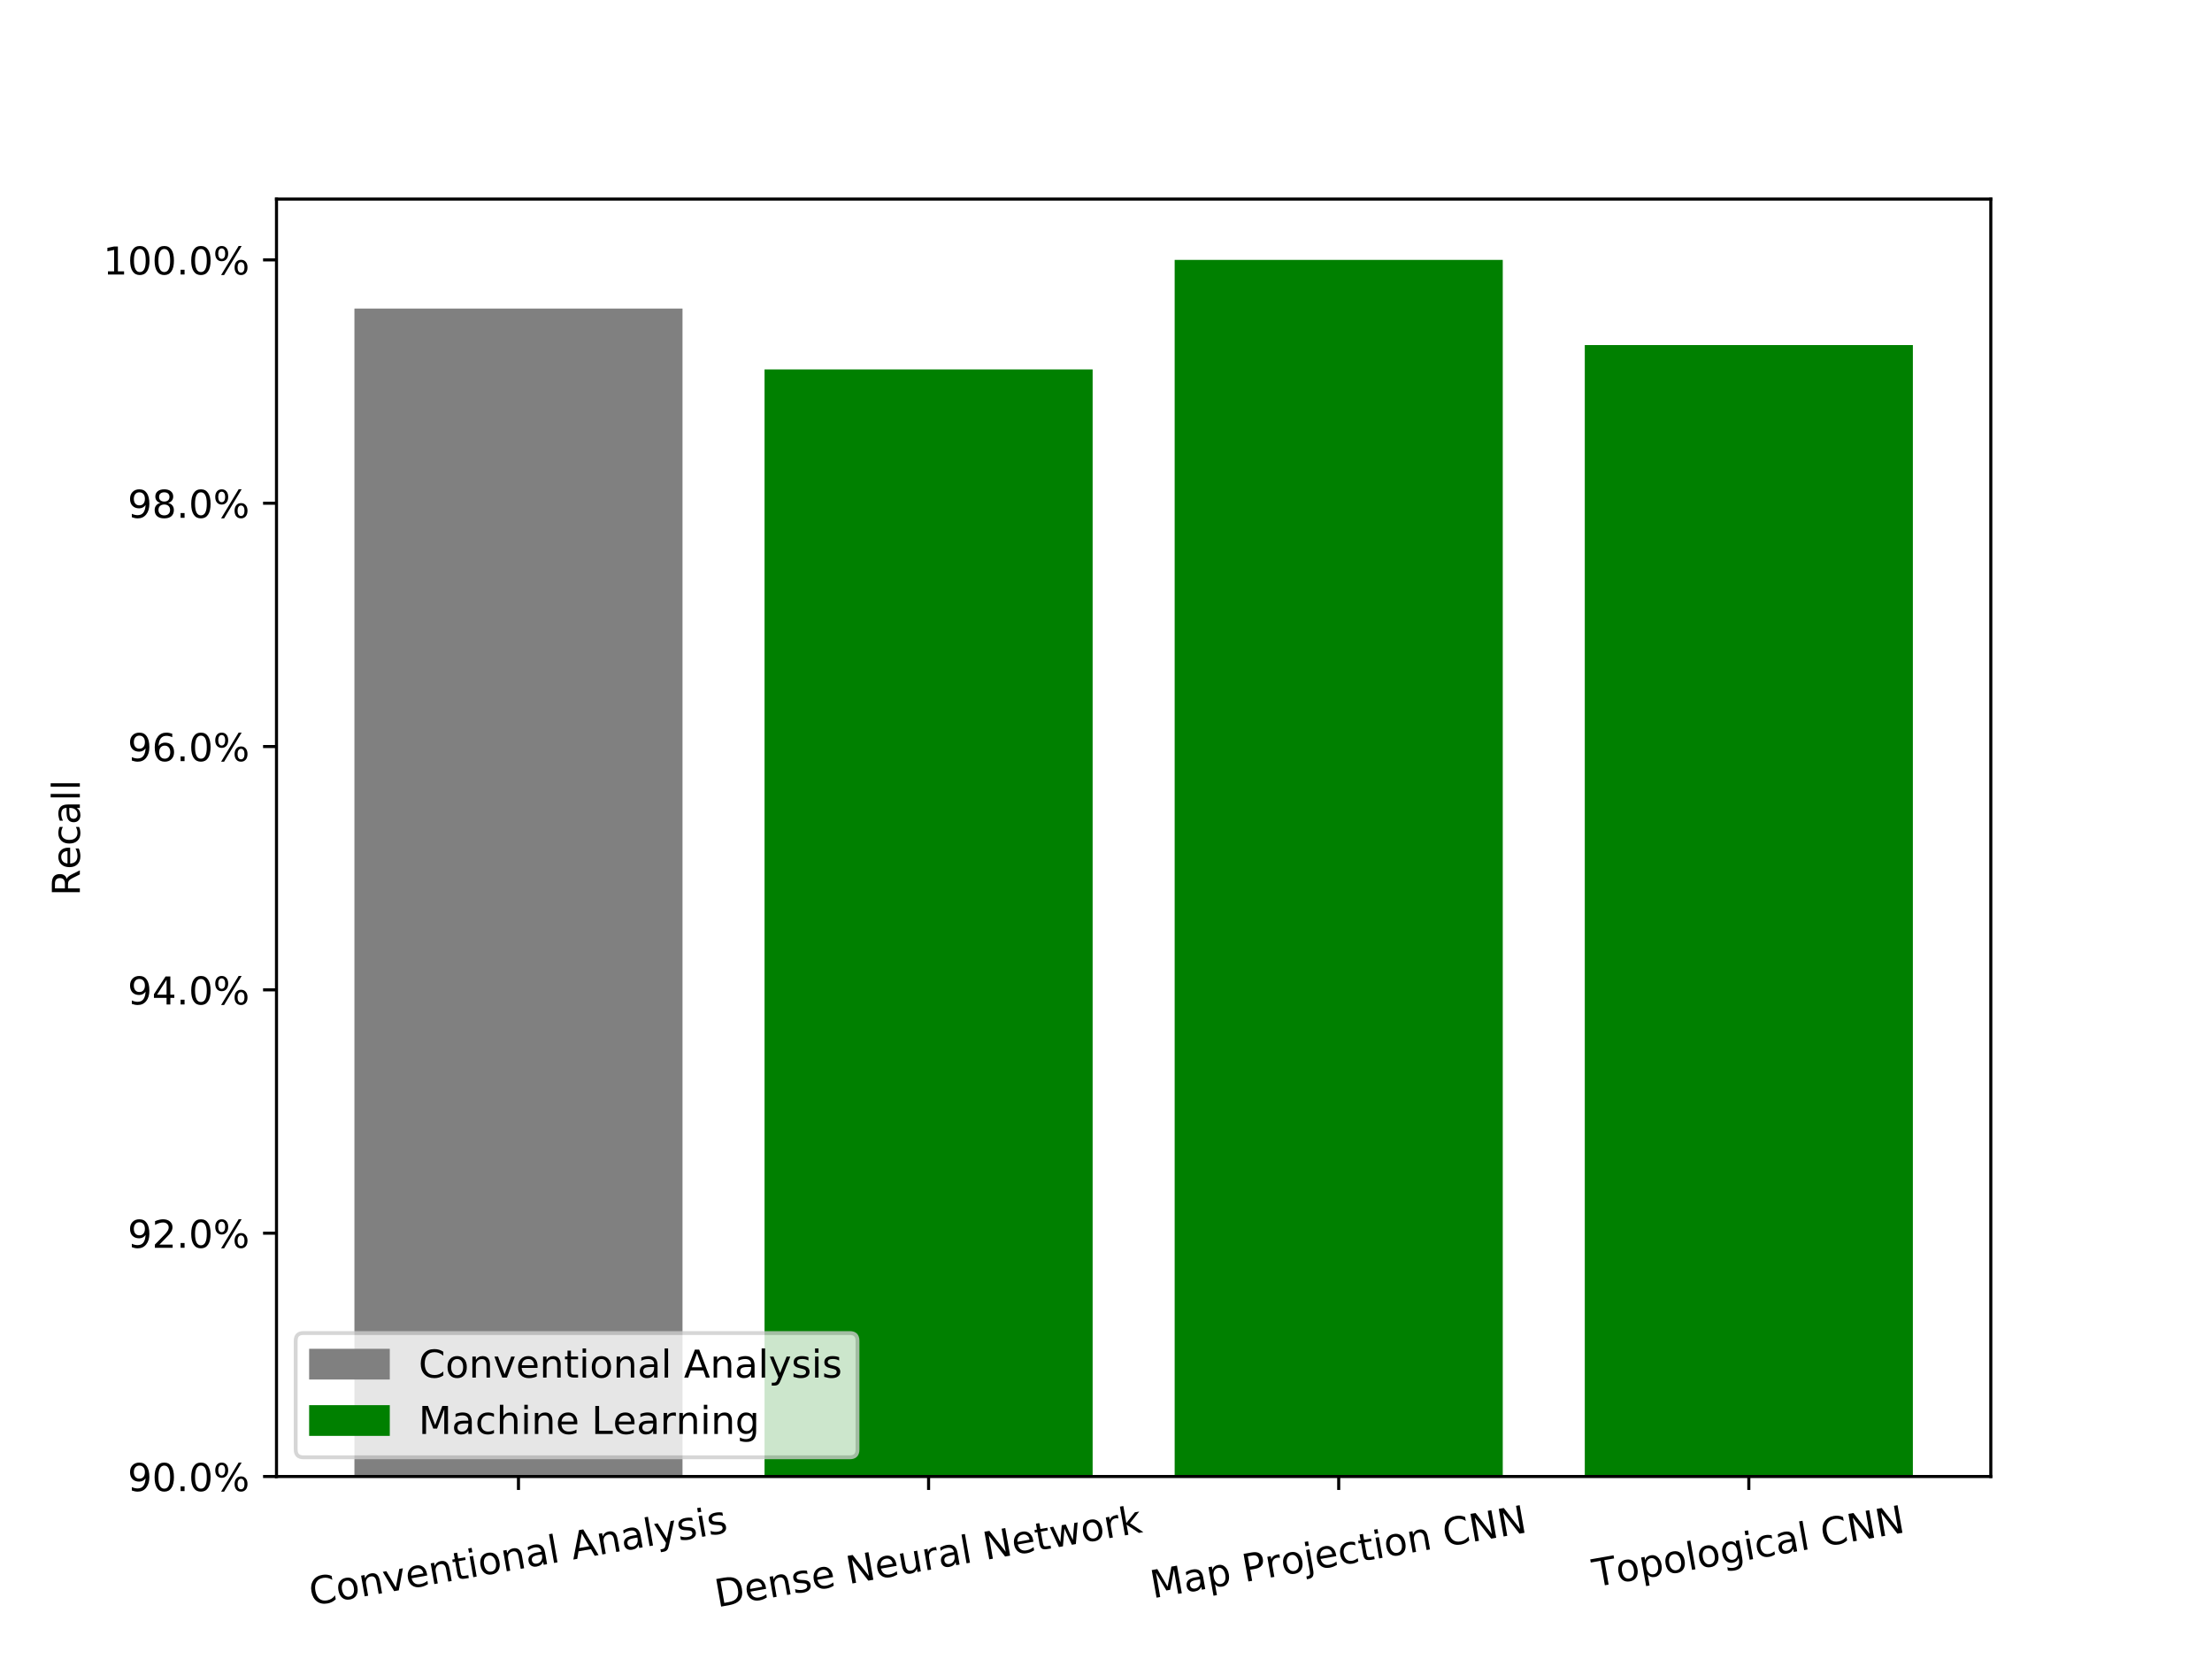
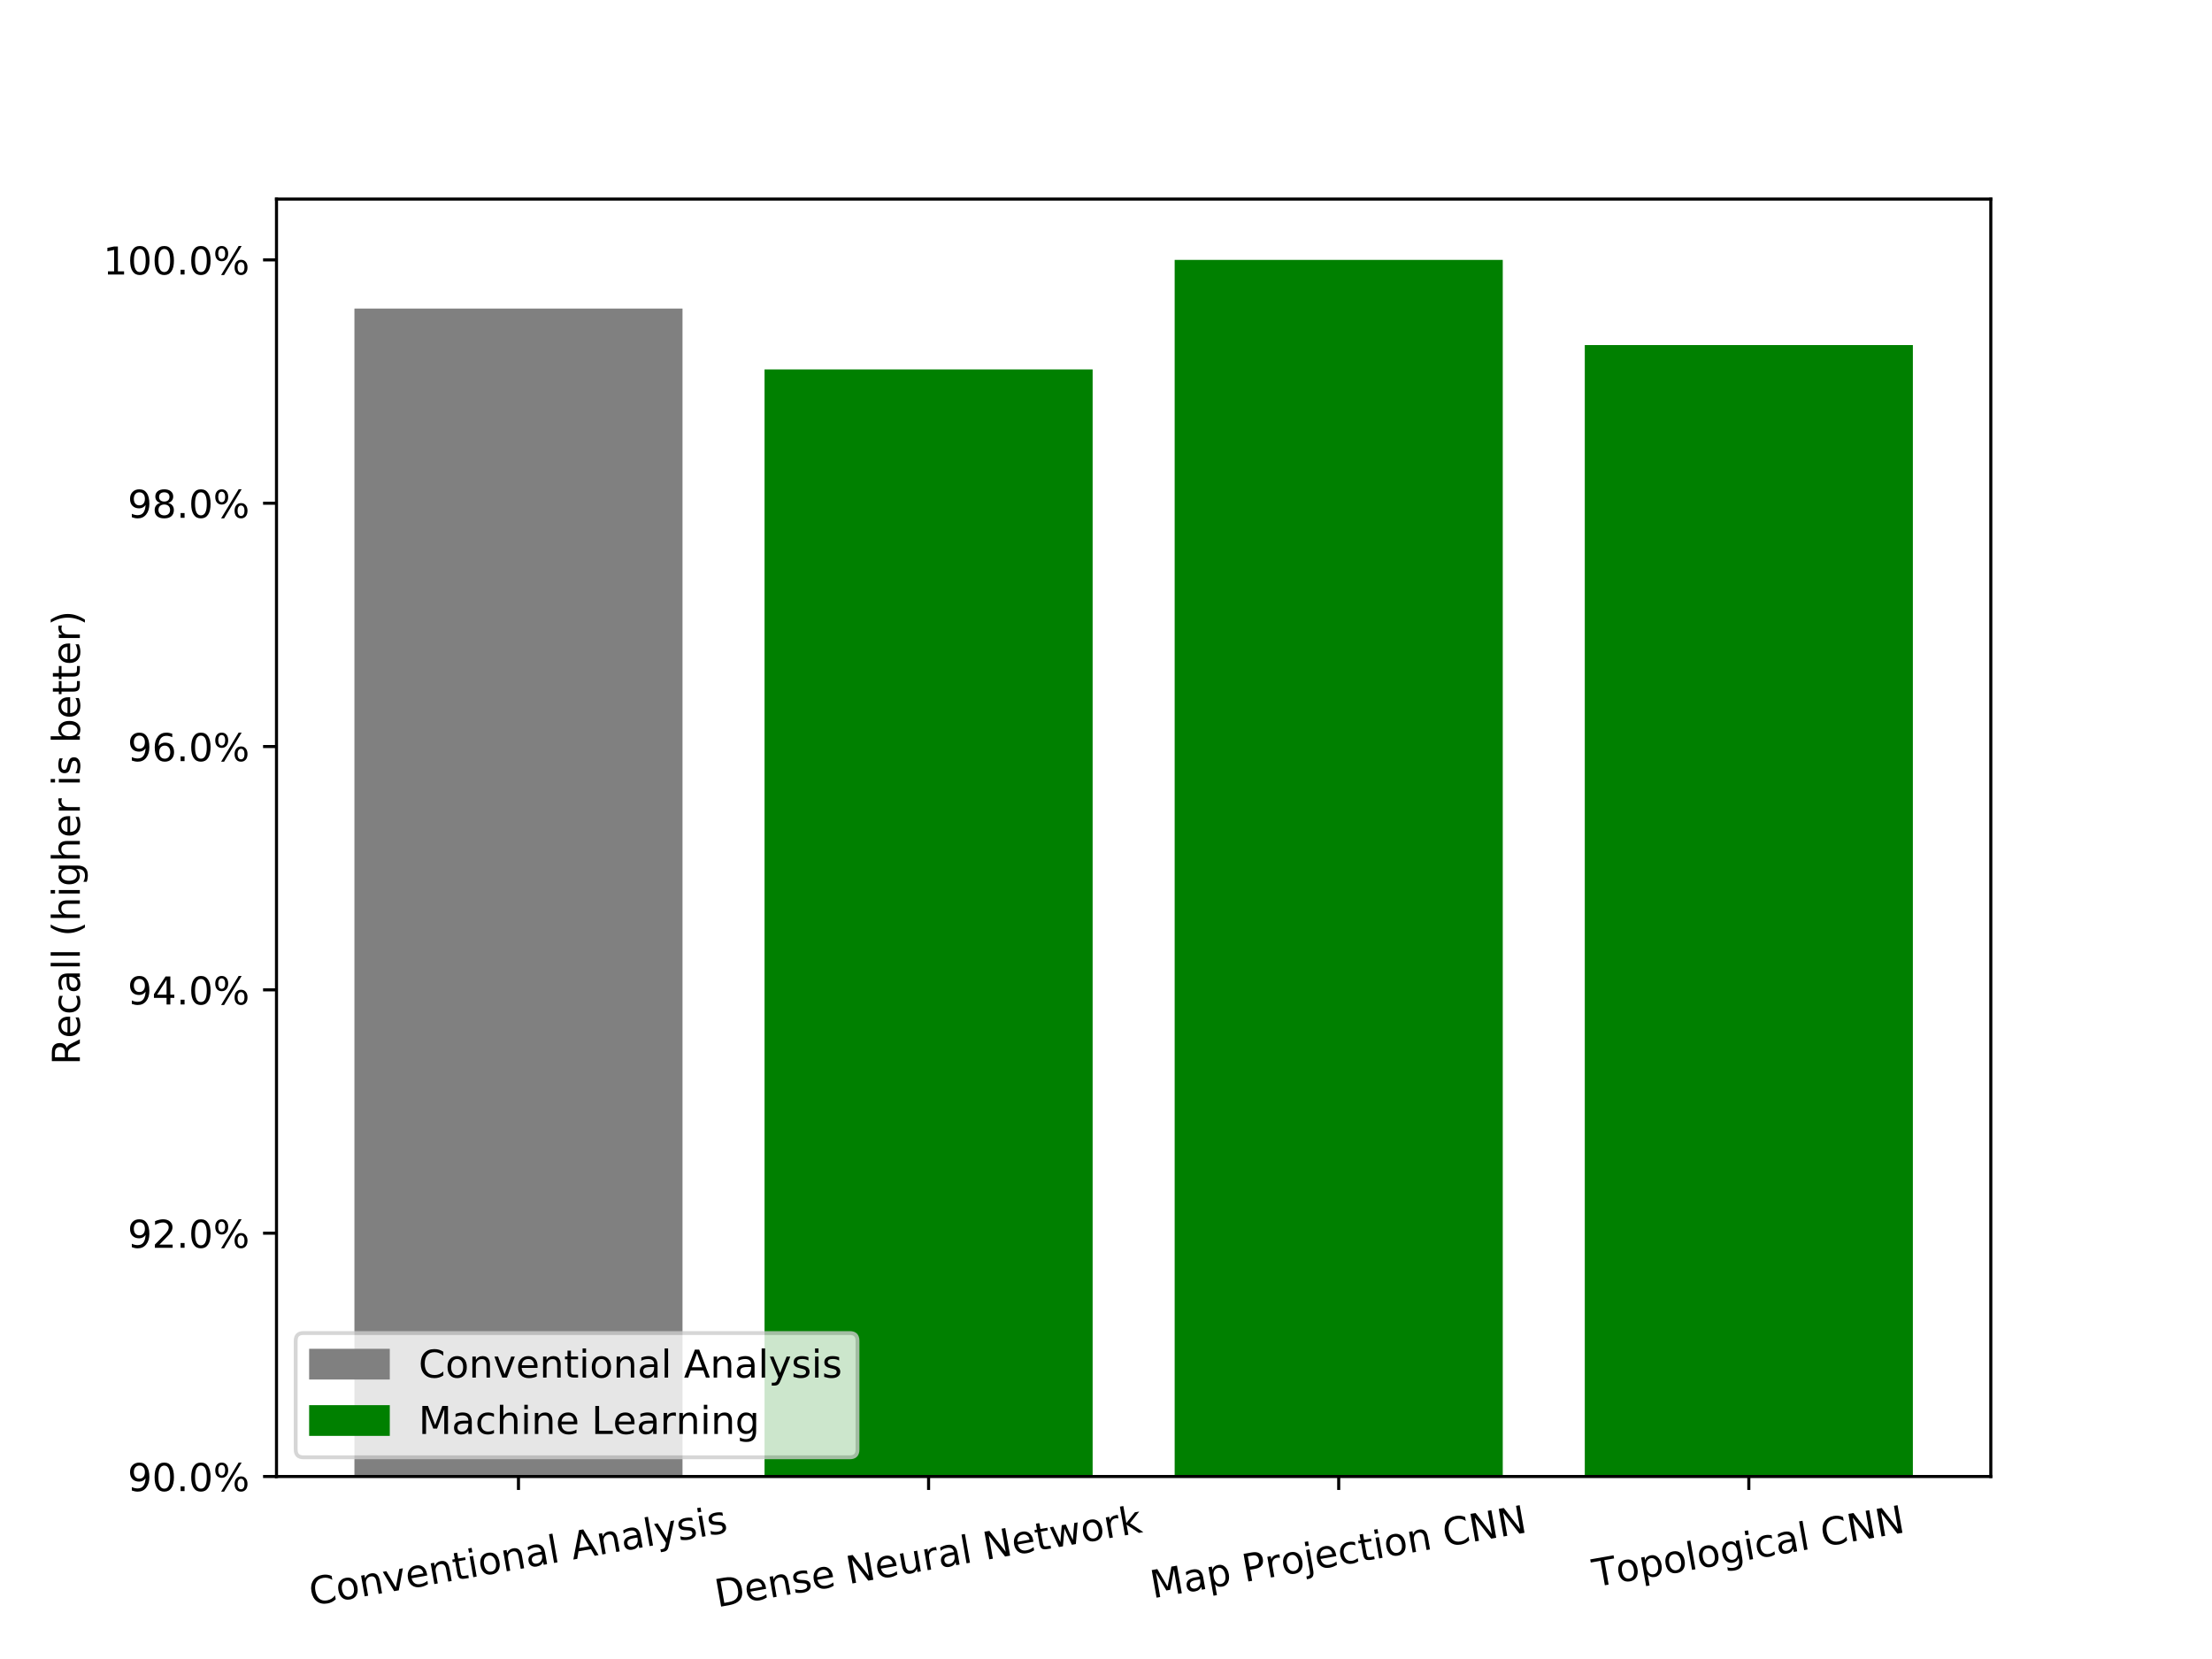
<svg xmlns="http://www.w3.org/2000/svg" xmlns:xlink="http://www.w3.org/1999/xlink" height="432pt" version="1.1" viewBox="0 0 576 432" width="576pt">
  <defs>
    <style type="text/css">
*{stroke-linecap:butt;stroke-linejoin:round;}
  </style>
  </defs>
  <g id="figure_1">
    <g id="patch_1">
      <path d="M 0 432  L 576 432  L 576 0  L 0 0  z " style="fill:#ffffff;" />
    </g>
    <g id="axes_1">
      <g id="patch_2">
        <path d="M 72 384.48  L 518.4 384.48  L 518.4 51.84  L 72 51.84  z " style="fill:#ffffff;" />
      </g>
      <g id="patch_3">
-         <path clip-path="url(#p0e271801a7)" d="M 92.291 3235.68  L 177.726 3235.68  L 177.726 80.352  L 92.291 80.352  z " style="fill:#808080;" />
+         <path clip-path="url(#p24ef246fba)" d="M 92.291 3235.68  L 177.726 3235.68  L 177.726 80.352  L 92.291 80.352  z " style="fill:#808080;" />
      </g>
      <g id="patch_4">
-         <path clip-path="url(#p0e271801a7)" d="M 199.085 3235.68  L 284.521 3235.68  L 284.521 96.192  L 199.085 96.192  z " style="fill:#008000;" />
+         <path clip-path="url(#p24ef246fba)" d="M 199.085 3235.68  L 284.521 3235.68  L 284.521 96.192  L 199.085 96.192  z " style="fill:#008000;" />
      </g>
      <g id="patch_5">
-         <path clip-path="url(#p0e271801a7)" d="M 305.879 3235.68  L 391.315 3235.68  L 391.315 67.68  L 305.879 67.68  z " style="fill:#008000;" />
+         <path clip-path="url(#p24ef246fba)" d="M 305.879 3235.68  L 391.315 3235.68  L 391.315 67.68  L 305.879 67.68  z " style="fill:#008000;" />
      </g>
      <g id="patch_6">
-         <path clip-path="url(#p0e271801a7)" d="M 412.674 3235.68  L 498.109 3235.68  L 498.109 89.856  L 412.674 89.856  z " style="fill:#008000;" />
+         <path clip-path="url(#p24ef246fba)" d="M 412.674 3235.68  L 498.109 3235.68  L 498.109 89.856  L 412.674 89.856  z " style="fill:#008000;" />
      </g>
      <g id="matplotlib.axis_1">
        <g id="xtick_1">
          <g id="line2d_1">
            <defs>
-               <path d="M 0 0  L 0 3.5  " id="m43c4e1f9f7" style="stroke:#000000;stroke-width:0.8;" />
-             </defs>
-             <g>
-               <use style="stroke:#000000;stroke-width:0.8;" x="135.009" xlink:href="#m43c4e1f9f7" y="384.48" />
+               <path d="M 0 0  L 0 3.5  " id="m971805732f" style="stroke:#000000;stroke-width:0.8;" />
+             </defs>
+             <g>
+               <use style="stroke:#000000;stroke-width:0.8;" x="135.009" xlink:href="#m971805732f" y="384.48" />
            </g>
          </g>
          <g id="text_1">
            <defs>
              <path d="M 64.406 67.281  L 64.406 56.891  Q 59.422 61.531 53.781 63.812  Q 48.141 66.109 41.797 66.109  Q 29.297 66.109 22.656 58.469  Q 16.016 50.828 16.016 36.375  Q 16.016 21.969 22.656 14.328  Q 29.297 6.688 41.797 6.688  Q 48.141 6.688 53.781 8.984  Q 59.422 11.281 64.406 15.922  L 64.406 5.609  Q 59.234 2.094 53.438 0.328  Q 47.656 -1.422 41.219 -1.422  Q 24.656 -1.422 15.125 8.703  Q 5.609 18.844 5.609 36.375  Q 5.609 53.953 15.125 64.078  Q 24.656 74.219 41.219 74.219  Q 47.75 74.219 53.531 72.484  Q 59.328 70.75 64.406 67.281  z " id="DejaVuSans-43" />
              <path d="M 30.609 48.391  Q 23.391 48.391 19.188 42.75  Q 14.984 37.109 14.984 27.297  Q 14.984 17.484 19.156 11.844  Q 23.344 6.203 30.609 6.203  Q 37.797 6.203 41.984 11.859  Q 46.188 17.531 46.188 27.297  Q 46.188 37.016 41.984 42.703  Q 37.797 48.391 30.609 48.391  z M 30.609 56  Q 42.328 56 49.016 48.375  Q 55.719 40.766 55.719 27.297  Q 55.719 13.875 49.016 6.219  Q 42.328 -1.422 30.609 -1.422  Q 18.844 -1.422 12.172 6.219  Q 5.516 13.875 5.516 27.297  Q 5.516 40.766 12.172 48.375  Q 18.844 56 30.609 56  z " id="DejaVuSans-6f" />
              <path d="M 54.891 33.016  L 54.891 0  L 45.906 0  L 45.906 32.719  Q 45.906 40.484 42.875 44.328  Q 39.844 48.188 33.797 48.188  Q 26.516 48.188 22.312 43.547  Q 18.109 38.922 18.109 30.906  L 18.109 0  L 9.078 0  L 9.078 54.688  L 18.109 54.688  L 18.109 46.188  Q 21.344 51.125 25.703 53.562  Q 30.078 56 35.797 56  Q 45.219 56 50.047 50.172  Q 54.891 44.344 54.891 33.016  z " id="DejaVuSans-6e" />
              <path d="M 2.984 54.688  L 12.5 54.688  L 29.594 8.797  L 46.688 54.688  L 56.203 54.688  L 35.688 0  L 23.484 0  z " id="DejaVuSans-76" />
              <path d="M 56.203 29.594  L 56.203 25.203  L 14.891 25.203  Q 15.484 15.922 20.484 11.062  Q 25.484 6.203 34.422 6.203  Q 39.594 6.203 44.453 7.469  Q 49.312 8.734 54.109 11.281  L 54.109 2.781  Q 49.266 0.734 44.188 -0.344  Q 39.109 -1.422 33.891 -1.422  Q 20.797 -1.422 13.156 6.188  Q 5.516 13.812 5.516 26.812  Q 5.516 40.234 12.766 48.109  Q 20.016 56 32.328 56  Q 43.359 56 49.781 48.891  Q 56.203 41.797 56.203 29.594  z M 47.219 32.234  Q 47.125 39.594 43.094 43.984  Q 39.062 48.391 32.422 48.391  Q 24.906 48.391 20.391 44.141  Q 15.875 39.891 15.188 32.172  z " id="DejaVuSans-65" />
              <path d="M 18.312 70.219  L 18.312 54.688  L 36.812 54.688  L 36.812 47.703  L 18.312 47.703  L 18.312 18.016  Q 18.312 11.328 20.141 9.422  Q 21.969 7.516 27.594 7.516  L 36.812 7.516  L 36.812 0  L 27.594 0  Q 17.188 0 13.234 3.875  Q 9.281 7.766 9.281 18.016  L 9.281 47.703  L 2.688 47.703  L 2.688 54.688  L 9.281 54.688  L 9.281 70.219  z " id="DejaVuSans-74" />
              <path d="M 9.422 54.688  L 18.406 54.688  L 18.406 0  L 9.422 0  z M 9.422 75.984  L 18.406 75.984  L 18.406 64.594  L 9.422 64.594  z " id="DejaVuSans-69" />
              <path d="M 34.281 27.484  Q 23.391 27.484 19.188 25  Q 14.984 22.516 14.984 16.5  Q 14.984 11.719 18.141 8.906  Q 21.297 6.109 26.703 6.109  Q 34.188 6.109 38.703 11.406  Q 43.219 16.703 43.219 25.484  L 43.219 27.484  z M 52.203 31.203  L 52.203 0  L 43.219 0  L 43.219 8.297  Q 40.141 3.328 35.547 0.953  Q 30.953 -1.422 24.312 -1.422  Q 15.922 -1.422 10.953 3.297  Q 6 8.016 6 15.922  Q 6 25.141 12.172 29.828  Q 18.359 34.516 30.609 34.516  L 43.219 34.516  L 43.219 35.406  Q 43.219 41.609 39.141 45  Q 35.062 48.391 27.688 48.391  Q 23 48.391 18.547 47.266  Q 14.109 46.141 10.016 43.891  L 10.016 52.203  Q 14.938 54.109 19.578 55.047  Q 24.219 56 28.609 56  Q 40.484 56 46.344 49.844  Q 52.203 43.703 52.203 31.203  z " id="DejaVuSans-61" />
              <path d="M 9.422 75.984  L 18.406 75.984  L 18.406 0  L 9.422 0  z " id="DejaVuSans-6c" />
              <path id="DejaVuSans-20" />
              <path d="M 34.188 63.188  L 20.797 26.906  L 47.609 26.906  z M 28.609 72.906  L 39.797 72.906  L 67.578 0  L 57.328 0  L 50.688 18.703  L 17.828 18.703  L 11.188 0  L 0.781 0  z " id="DejaVuSans-41" />
              <path d="M 32.172 -5.078  Q 28.375 -14.844 24.75 -17.812  Q 21.141 -20.797 15.094 -20.797  L 7.906 -20.797  L 7.906 -13.281  L 13.188 -13.281  Q 16.891 -13.281 18.938 -11.516  Q 21 -9.766 23.484 -3.219  L 25.094 0.875  L 2.984 54.688  L 12.5 54.688  L 29.594 11.922  L 46.688 54.688  L 56.203 54.688  z " id="DejaVuSans-79" />
              <path d="M 44.281 53.078  L 44.281 44.578  Q 40.484 46.531 36.375 47.5  Q 32.281 48.484 27.875 48.484  Q 21.188 48.484 17.844 46.438  Q 14.5 44.391 14.5 40.281  Q 14.5 37.156 16.891 35.375  Q 19.281 33.594 26.516 31.984  L 29.594 31.297  Q 39.156 29.25 43.188 25.516  Q 47.219 21.781 47.219 15.094  Q 47.219 7.469 41.188 3.016  Q 35.156 -1.422 24.609 -1.422  Q 20.219 -1.422 15.453 -0.562  Q 10.688 0.297 5.422 2  L 5.422 11.281  Q 10.406 8.688 15.234 7.391  Q 20.062 6.109 24.812 6.109  Q 31.156 6.109 34.562 8.281  Q 37.984 10.453 37.984 14.406  Q 37.984 18.062 35.516 20.016  Q 33.062 21.969 24.703 23.781  L 21.578 24.516  Q 13.234 26.266 9.516 29.906  Q 5.812 33.547 5.812 39.891  Q 5.812 47.609 11.281 51.797  Q 16.75 56 26.812 56  Q 31.781 56 36.172 55.266  Q 40.578 54.547 44.281 53.078  z " id="DejaVuSans-73" />
            </defs>
            <g transform="translate(81.18178 418.1142)rotate(-10)scale(0.1 -0.1)">
              <use xlink:href="#DejaVuSans-43" />
              <use x="69.824" xlink:href="#DejaVuSans-6f" />
              <use x="131.006" xlink:href="#DejaVuSans-6e" />
              <use x="194.385" xlink:href="#DejaVuSans-76" />
              <use x="253.564" xlink:href="#DejaVuSans-65" />
              <use x="315.088" xlink:href="#DejaVuSans-6e" />
              <use x="378.467" xlink:href="#DejaVuSans-74" />
              <use x="417.676" xlink:href="#DejaVuSans-69" />
              <use x="445.459" xlink:href="#DejaVuSans-6f" />
              <use x="506.641" xlink:href="#DejaVuSans-6e" />
              <use x="570.02" xlink:href="#DejaVuSans-61" />
              <use x="631.299" xlink:href="#DejaVuSans-6c" />
              <use x="659.082" xlink:href="#DejaVuSans-20" />
              <use x="690.869" xlink:href="#DejaVuSans-41" />
              <use x="759.277" xlink:href="#DejaVuSans-6e" />
              <use x="822.656" xlink:href="#DejaVuSans-61" />
              <use x="883.936" xlink:href="#DejaVuSans-6c" />
              <use x="911.719" xlink:href="#DejaVuSans-79" />
              <use x="970.898" xlink:href="#DejaVuSans-73" />
              <use x="1022.998" xlink:href="#DejaVuSans-69" />
              <use x="1050.781" xlink:href="#DejaVuSans-73" />
            </g>
          </g>
        </g>
        <g id="xtick_2">
          <g id="line2d_2">
            <g>
-               <use style="stroke:#000000;stroke-width:0.8;" x="241.803" xlink:href="#m43c4e1f9f7" y="384.48" />
+               <use style="stroke:#000000;stroke-width:0.8;" x="241.803" xlink:href="#m971805732f" y="384.48" />
            </g>
          </g>
          <g id="text_2">
            <defs>
              <path d="M 19.672 64.797  L 19.672 8.109  L 31.594 8.109  Q 46.688 8.109 53.688 14.938  Q 60.688 21.781 60.688 36.531  Q 60.688 51.172 53.688 57.984  Q 46.688 64.797 31.594 64.797  z M 9.812 72.906  L 30.078 72.906  Q 51.266 72.906 61.172 64.094  Q 71.094 55.281 71.094 36.531  Q 71.094 17.672 61.125 8.828  Q 51.172 0 30.078 0  L 9.812 0  z " id="DejaVuSans-44" />
              <path d="M 9.812 72.906  L 23.094 72.906  L 55.422 11.922  L 55.422 72.906  L 64.984 72.906  L 64.984 0  L 51.703 0  L 19.391 60.984  L 19.391 0  L 9.812 0  z " id="DejaVuSans-4e" />
              <path d="M 8.5 21.578  L 8.5 54.688  L 17.484 54.688  L 17.484 21.922  Q 17.484 14.156 20.5 10.266  Q 23.531 6.391 29.594 6.391  Q 36.859 6.391 41.078 11.031  Q 45.312 15.672 45.312 23.688  L 45.312 54.688  L 54.297 54.688  L 54.297 0  L 45.312 0  L 45.312 8.406  Q 42.047 3.422 37.719 1  Q 33.406 -1.422 27.688 -1.422  Q 18.266 -1.422 13.375 4.438  Q 8.5 10.297 8.5 21.578  z M 31.109 56  z " id="DejaVuSans-75" />
              <path d="M 41.109 46.297  Q 39.594 47.172 37.812 47.578  Q 36.031 48 33.891 48  Q 26.266 48 22.188 43.047  Q 18.109 38.094 18.109 28.812  L 18.109 0  L 9.078 0  L 9.078 54.688  L 18.109 54.688  L 18.109 46.188  Q 20.953 51.172 25.484 53.578  Q 30.031 56 36.531 56  Q 37.453 56 38.578 55.875  Q 39.703 55.766 41.062 55.516  z " id="DejaVuSans-72" />
              <path d="M 4.203 54.688  L 13.188 54.688  L 24.422 12.016  L 35.594 54.688  L 46.188 54.688  L 57.422 12.016  L 68.609 54.688  L 77.594 54.688  L 63.281 0  L 52.688 0  L 40.922 44.828  L 29.109 0  L 18.5 0  z " id="DejaVuSans-77" />
              <path d="M 9.078 75.984  L 18.109 75.984  L 18.109 31.109  L 44.922 54.688  L 56.391 54.688  L 27.391 29.109  L 57.625 0  L 45.906 0  L 18.109 26.703  L 18.109 0  L 9.078 0  z " id="DejaVuSans-6b" />
            </defs>
            <g transform="translate(186.812 418.5247)rotate(-10)scale(0.1 -0.1)">
              <use xlink:href="#DejaVuSans-44" />
              <use x="77.002" xlink:href="#DejaVuSans-65" />
              <use x="138.525" xlink:href="#DejaVuSans-6e" />
              <use x="201.904" xlink:href="#DejaVuSans-73" />
              <use x="254.004" xlink:href="#DejaVuSans-65" />
              <use x="315.527" xlink:href="#DejaVuSans-20" />
              <use x="347.314" xlink:href="#DejaVuSans-4e" />
              <use x="422.119" xlink:href="#DejaVuSans-65" />
              <use x="483.643" xlink:href="#DejaVuSans-75" />
              <use x="547.021" xlink:href="#DejaVuSans-72" />
              <use x="588.135" xlink:href="#DejaVuSans-61" />
              <use x="649.414" xlink:href="#DejaVuSans-6c" />
              <use x="677.197" xlink:href="#DejaVuSans-20" />
              <use x="708.984" xlink:href="#DejaVuSans-4e" />
              <use x="783.789" xlink:href="#DejaVuSans-65" />
              <use x="845.312" xlink:href="#DejaVuSans-74" />
              <use x="884.521" xlink:href="#DejaVuSans-77" />
              <use x="966.309" xlink:href="#DejaVuSans-6f" />
              <use x="1027.49" xlink:href="#DejaVuSans-72" />
              <use x="1068.604" xlink:href="#DejaVuSans-6b" />
            </g>
          </g>
        </g>
        <g id="xtick_3">
          <g id="line2d_3">
            <g>
-               <use style="stroke:#000000;stroke-width:0.8;" x="348.597" xlink:href="#m43c4e1f9f7" y="384.48" />
+               <use style="stroke:#000000;stroke-width:0.8;" x="348.597" xlink:href="#m971805732f" y="384.48" />
            </g>
          </g>
          <g id="text_3">
            <defs>
              <path d="M 9.812 72.906  L 24.516 72.906  L 43.109 23.297  L 61.812 72.906  L 76.516 72.906  L 76.516 0  L 66.891 0  L 66.891 64.016  L 48.094 14.016  L 38.188 14.016  L 19.391 64.016  L 19.391 0  L 9.812 0  z " id="DejaVuSans-4d" />
              <path d="M 18.109 8.203  L 18.109 -20.797  L 9.078 -20.797  L 9.078 54.688  L 18.109 54.688  L 18.109 46.391  Q 20.953 51.266 25.266 53.625  Q 29.594 56 35.594 56  Q 45.562 56 51.781 48.094  Q 58.016 40.188 58.016 27.297  Q 58.016 14.406 51.781 6.484  Q 45.562 -1.422 35.594 -1.422  Q 29.594 -1.422 25.266 0.953  Q 20.953 3.328 18.109 8.203  z M 48.688 27.297  Q 48.688 37.203 44.609 42.844  Q 40.531 48.484 33.406 48.484  Q 26.266 48.484 22.188 42.844  Q 18.109 37.203 18.109 27.297  Q 18.109 17.391 22.188 11.75  Q 26.266 6.109 33.406 6.109  Q 40.531 6.109 44.609 11.75  Q 48.688 17.391 48.688 27.297  z " id="DejaVuSans-70" />
              <path d="M 19.672 64.797  L 19.672 37.406  L 32.078 37.406  Q 38.969 37.406 42.719 40.969  Q 46.484 44.531 46.484 51.125  Q 46.484 57.672 42.719 61.234  Q 38.969 64.797 32.078 64.797  z M 9.812 72.906  L 32.078 72.906  Q 44.344 72.906 50.609 67.359  Q 56.891 61.812 56.891 51.125  Q 56.891 40.328 50.609 34.812  Q 44.344 29.297 32.078 29.297  L 19.672 29.297  L 19.672 0  L 9.812 0  z " id="DejaVuSans-50" />
              <path d="M 9.422 54.688  L 18.406 54.688  L 18.406 -0.984  Q 18.406 -11.422 14.422 -16.109  Q 10.453 -20.797 1.609 -20.797  L -1.812 -20.797  L -1.812 -13.188  L 0.594 -13.188  Q 5.719 -13.188 7.562 -10.812  Q 9.422 -8.453 9.422 -0.984  z M 9.422 75.984  L 18.406 75.984  L 18.406 64.594  L 9.422 64.594  z " id="DejaVuSans-6a" />
              <path d="M 48.781 52.594  L 48.781 44.188  Q 44.969 46.297 41.141 47.344  Q 37.312 48.391 33.406 48.391  Q 24.656 48.391 19.812 42.844  Q 14.984 37.312 14.984 27.297  Q 14.984 17.281 19.812 11.734  Q 24.656 6.203 33.406 6.203  Q 37.312 6.203 41.141 7.25  Q 44.969 8.297 48.781 10.406  L 48.781 2.094  Q 45.016 0.344 40.984 -0.531  Q 36.969 -1.422 32.422 -1.422  Q 20.062 -1.422 12.781 6.344  Q 5.516 14.109 5.516 27.297  Q 5.516 40.672 12.859 48.328  Q 20.219 56 33.016 56  Q 37.156 56 41.109 55.141  Q 45.062 54.297 48.781 52.594  z " id="DejaVuSans-63" />
            </defs>
            <g transform="translate(300.2075 416.1968)rotate(-10)scale(0.1 -0.1)">
              <use xlink:href="#DejaVuSans-4d" />
              <use x="86.279" xlink:href="#DejaVuSans-61" />
              <use x="147.559" xlink:href="#DejaVuSans-70" />
              <use x="211.035" xlink:href="#DejaVuSans-20" />
              <use x="242.822" xlink:href="#DejaVuSans-50" />
              <use x="303.109" xlink:href="#DejaVuSans-72" />
              <use x="344.191" xlink:href="#DejaVuSans-6f" />
              <use x="405.373" xlink:href="#DejaVuSans-6a" />
              <use x="433.156" xlink:href="#DejaVuSans-65" />
              <use x="494.68" xlink:href="#DejaVuSans-63" />
              <use x="549.66" xlink:href="#DejaVuSans-74" />
              <use x="588.869" xlink:href="#DejaVuSans-69" />
              <use x="616.652" xlink:href="#DejaVuSans-6f" />
              <use x="677.834" xlink:href="#DejaVuSans-6e" />
              <use x="741.213" xlink:href="#DejaVuSans-20" />
              <use x="773" xlink:href="#DejaVuSans-43" />
              <use x="842.824" xlink:href="#DejaVuSans-4e" />
              <use x="917.629" xlink:href="#DejaVuSans-4e" />
            </g>
          </g>
        </g>
        <g id="xtick_4">
          <g id="line2d_4">
            <g>
-               <use style="stroke:#000000;stroke-width:0.8;" x="455.391" xlink:href="#m43c4e1f9f7" y="384.48" />
+               <use style="stroke:#000000;stroke-width:0.8;" x="455.391" xlink:href="#m971805732f" y="384.48" />
            </g>
          </g>
          <g id="text_4">
            <defs>
              <path d="M -0.297 72.906  L 61.375 72.906  L 61.375 64.594  L 35.5 64.594  L 35.5 0  L 25.594 0  L 25.594 64.594  L -0.297 64.594  z " id="DejaVuSans-54" />
              <path d="M 45.406 27.984  Q 45.406 37.75 41.375 43.109  Q 37.359 48.484 30.078 48.484  Q 22.859 48.484 18.828 43.109  Q 14.797 37.75 14.797 27.984  Q 14.797 18.266 18.828 12.891  Q 22.859 7.516 30.078 7.516  Q 37.359 7.516 41.375 12.891  Q 45.406 18.266 45.406 27.984  z M 54.391 6.781  Q 54.391 -7.172 48.188 -13.984  Q 42 -20.797 29.203 -20.797  Q 24.469 -20.797 20.266 -20.094  Q 16.062 -19.391 12.109 -17.922  L 12.109 -9.188  Q 16.062 -11.328 19.922 -12.344  Q 23.781 -13.375 27.781 -13.375  Q 36.625 -13.375 41.016 -8.766  Q 45.406 -4.156 45.406 5.172  L 45.406 9.625  Q 42.625 4.781 38.281 2.391  Q 33.938 0 27.875 0  Q 17.828 0 11.672 7.656  Q 5.516 15.328 5.516 27.984  Q 5.516 40.672 11.672 48.328  Q 17.828 56 27.875 56  Q 33.938 56 38.281 53.609  Q 42.625 51.219 45.406 46.391  L 45.406 54.688  L 54.391 54.688  z " id="DejaVuSans-67" />
            </defs>
            <g transform="translate(415.3857 413.2401)rotate(-10)scale(0.1 -0.1)">
              <use xlink:href="#DejaVuSans-54" />
              <use x="60.818" xlink:href="#DejaVuSans-6f" />
              <use x="122" xlink:href="#DejaVuSans-70" />
              <use x="185.477" xlink:href="#DejaVuSans-6f" />
              <use x="246.658" xlink:href="#DejaVuSans-6c" />
              <use x="274.441" xlink:href="#DejaVuSans-6f" />
              <use x="335.623" xlink:href="#DejaVuSans-67" />
              <use x="399.1" xlink:href="#DejaVuSans-69" />
              <use x="426.883" xlink:href="#DejaVuSans-63" />
              <use x="481.863" xlink:href="#DejaVuSans-61" />
              <use x="543.143" xlink:href="#DejaVuSans-6c" />
              <use x="570.926" xlink:href="#DejaVuSans-20" />
              <use x="602.713" xlink:href="#DejaVuSans-43" />
              <use x="672.537" xlink:href="#DejaVuSans-4e" />
              <use x="747.342" xlink:href="#DejaVuSans-4e" />
            </g>
          </g>
        </g>
      </g>
      <g id="matplotlib.axis_2">
        <g id="ytick_1">
          <g id="line2d_5">
            <defs>
-               <path d="M 0 0  L -3.5 0  " id="m48e25227f2" style="stroke:#000000;stroke-width:0.8;" />
-             </defs>
-             <g>
-               <use style="stroke:#000000;stroke-width:0.8;" x="72" xlink:href="#m48e25227f2" y="384.48" />
+               <path d="M 0 0  L -3.5 0  " id="m91fd3139ac" style="stroke:#000000;stroke-width:0.8;" />
+             </defs>
+             <g>
+               <use style="stroke:#000000;stroke-width:0.8;" x="72" xlink:href="#m91fd3139ac" y="384.48" />
            </g>
          </g>
          <g id="text_5">
            <defs>
              <path d="M 10.984 1.516  L 10.984 10.5  Q 14.703 8.734 18.5 7.812  Q 22.312 6.891 25.984 6.891  Q 35.75 6.891 40.891 13.453  Q 46.047 20.016 46.781 33.406  Q 43.953 29.203 39.594 26.953  Q 35.25 24.703 29.984 24.703  Q 19.047 24.703 12.672 31.312  Q 6.297 37.938 6.297 49.422  Q 6.297 60.641 12.938 67.422  Q 19.578 74.219 30.609 74.219  Q 43.266 74.219 49.922 64.516  Q 56.594 54.828 56.594 36.375  Q 56.594 19.141 48.406 8.859  Q 40.234 -1.422 26.422 -1.422  Q 22.703 -1.422 18.891 -0.688  Q 15.094 0.047 10.984 1.516  z M 30.609 32.422  Q 37.25 32.422 41.125 36.953  Q 45.016 41.5 45.016 49.422  Q 45.016 57.281 41.125 61.844  Q 37.25 66.406 30.609 66.406  Q 23.969 66.406 20.094 61.844  Q 16.219 57.281 16.219 49.422  Q 16.219 41.5 20.094 36.953  Q 23.969 32.422 30.609 32.422  z " id="DejaVuSans-39" />
              <path d="M 31.781 66.406  Q 24.172 66.406 20.328 58.906  Q 16.5 51.422 16.5 36.375  Q 16.5 21.391 20.328 13.891  Q 24.172 6.391 31.781 6.391  Q 39.453 6.391 43.281 13.891  Q 47.125 21.391 47.125 36.375  Q 47.125 51.422 43.281 58.906  Q 39.453 66.406 31.781 66.406  z M 31.781 74.219  Q 44.047 74.219 50.516 64.516  Q 56.984 54.828 56.984 36.375  Q 56.984 17.969 50.516 8.266  Q 44.047 -1.422 31.781 -1.422  Q 19.531 -1.422 13.062 8.266  Q 6.594 17.969 6.594 36.375  Q 6.594 54.828 13.062 64.516  Q 19.531 74.219 31.781 74.219  z " id="DejaVuSans-30" />
              <path d="M 10.688 12.406  L 21 12.406  L 21 0  L 10.688 0  z " id="DejaVuSans-2e" />
              <path d="M 72.703 32.078  Q 68.453 32.078 66.031 28.469  Q 63.625 24.859 63.625 18.406  Q 63.625 12.062 66.031 8.422  Q 68.453 4.781 72.703 4.781  Q 76.859 4.781 79.266 8.422  Q 81.688 12.062 81.688 18.406  Q 81.688 24.812 79.266 28.438  Q 76.859 32.078 72.703 32.078  z M 72.703 38.281  Q 80.422 38.281 84.953 32.906  Q 89.5 27.547 89.5 18.406  Q 89.5 9.281 84.938 3.922  Q 80.375 -1.422 72.703 -1.422  Q 64.891 -1.422 60.344 3.922  Q 55.812 9.281 55.812 18.406  Q 55.812 27.594 60.375 32.938  Q 64.938 38.281 72.703 38.281  z M 22.312 68.016  Q 18.109 68.016 15.688 64.375  Q 13.281 60.75 13.281 54.391  Q 13.281 47.953 15.672 44.328  Q 18.062 40.719 22.312 40.719  Q 26.562 40.719 28.969 44.328  Q 31.391 47.953 31.391 54.391  Q 31.391 60.688 28.953 64.344  Q 26.516 68.016 22.312 68.016  z M 66.406 74.219  L 74.219 74.219  L 28.609 -1.422  L 20.797 -1.422  z M 22.312 74.219  Q 30.031 74.219 34.609 68.875  Q 39.203 63.531 39.203 54.391  Q 39.203 45.172 34.641 39.844  Q 30.078 34.516 22.312 34.516  Q 14.547 34.516 10.031 39.859  Q 5.516 45.219 5.516 54.391  Q 5.516 63.484 10.047 68.844  Q 14.594 74.219 22.312 74.219  z " id="DejaVuSans-25" />
            </defs>
            <g transform="translate(33.23281 388.2792)scale(0.1 -0.1)">
              <use xlink:href="#DejaVuSans-39" />
              <use x="63.623" xlink:href="#DejaVuSans-30" />
              <use x="127.246" xlink:href="#DejaVuSans-2e" />
              <use x="159.033" xlink:href="#DejaVuSans-30" />
              <use x="222.656" xlink:href="#DejaVuSans-25" />
            </g>
          </g>
        </g>
        <g id="ytick_2">
          <g id="line2d_6">
            <g>
-               <use style="stroke:#000000;stroke-width:0.8;" x="72" xlink:href="#m48e25227f2" y="321.12" />
+               <use style="stroke:#000000;stroke-width:0.8;" x="72" xlink:href="#m91fd3139ac" y="321.12" />
            </g>
          </g>
          <g id="text_6">
            <defs>
              <path d="M 19.188 8.297  L 53.609 8.297  L 53.609 0  L 7.328 0  L 7.328 8.297  Q 12.938 14.109 22.625 23.891  Q 32.328 33.688 34.812 36.531  Q 39.547 41.844 41.422 45.531  Q 43.312 49.219 43.312 52.781  Q 43.312 58.594 39.234 62.25  Q 35.156 65.922 28.609 65.922  Q 23.969 65.922 18.812 64.312  Q 13.672 62.703 7.812 59.422  L 7.812 69.391  Q 13.766 71.781 18.938 73  Q 24.125 74.219 28.422 74.219  Q 39.75 74.219 46.484 68.547  Q 53.219 62.891 53.219 53.422  Q 53.219 48.922 51.531 44.891  Q 49.859 40.875 45.406 35.406  Q 44.188 33.984 37.641 27.219  Q 31.109 20.453 19.188 8.297  z " id="DejaVuSans-32" />
            </defs>
            <g transform="translate(33.23281 324.9192)scale(0.1 -0.1)">
              <use xlink:href="#DejaVuSans-39" />
              <use x="63.623" xlink:href="#DejaVuSans-32" />
              <use x="127.246" xlink:href="#DejaVuSans-2e" />
              <use x="159.033" xlink:href="#DejaVuSans-30" />
              <use x="222.656" xlink:href="#DejaVuSans-25" />
            </g>
          </g>
        </g>
        <g id="ytick_3">
          <g id="line2d_7">
            <g>
-               <use style="stroke:#000000;stroke-width:0.8;" x="72" xlink:href="#m48e25227f2" y="257.76" />
+               <use style="stroke:#000000;stroke-width:0.8;" x="72" xlink:href="#m91fd3139ac" y="257.76" />
            </g>
          </g>
          <g id="text_7">
            <defs>
              <path d="M 37.797 64.312  L 12.891 25.391  L 37.797 25.391  z M 35.203 72.906  L 47.609 72.906  L 47.609 25.391  L 58.016 25.391  L 58.016 17.188  L 47.609 17.188  L 47.609 0  L 37.797 0  L 37.797 17.188  L 4.891 17.188  L 4.891 26.703  z " id="DejaVuSans-34" />
            </defs>
            <g transform="translate(33.23281 261.5592)scale(0.1 -0.1)">
              <use xlink:href="#DejaVuSans-39" />
              <use x="63.623" xlink:href="#DejaVuSans-34" />
              <use x="127.246" xlink:href="#DejaVuSans-2e" />
              <use x="159.033" xlink:href="#DejaVuSans-30" />
              <use x="222.656" xlink:href="#DejaVuSans-25" />
            </g>
          </g>
        </g>
        <g id="ytick_4">
          <g id="line2d_8">
            <g>
-               <use style="stroke:#000000;stroke-width:0.8;" x="72" xlink:href="#m48e25227f2" y="194.4" />
+               <use style="stroke:#000000;stroke-width:0.8;" x="72" xlink:href="#m91fd3139ac" y="194.4" />
            </g>
          </g>
          <g id="text_8">
            <defs>
              <path d="M 33.016 40.375  Q 26.375 40.375 22.484 35.828  Q 18.609 31.297 18.609 23.391  Q 18.609 15.531 22.484 10.953  Q 26.375 6.391 33.016 6.391  Q 39.656 6.391 43.531 10.953  Q 47.406 15.531 47.406 23.391  Q 47.406 31.297 43.531 35.828  Q 39.656 40.375 33.016 40.375  z M 52.594 71.297  L 52.594 62.312  Q 48.875 64.062 45.094 64.984  Q 41.312 65.922 37.594 65.922  Q 27.828 65.922 22.672 59.328  Q 17.531 52.734 16.797 39.406  Q 19.672 43.656 24.016 45.922  Q 28.375 48.188 33.594 48.188  Q 44.578 48.188 50.953 41.516  Q 57.328 34.859 57.328 23.391  Q 57.328 12.156 50.688 5.359  Q 44.047 -1.422 33.016 -1.422  Q 20.359 -1.422 13.672 8.266  Q 6.984 17.969 6.984 36.375  Q 6.984 53.656 15.188 63.938  Q 23.391 74.219 37.203 74.219  Q 40.922 74.219 44.703 73.484  Q 48.484 72.75 52.594 71.297  z " id="DejaVuSans-36" />
            </defs>
            <g transform="translate(33.23281 198.1992)scale(0.1 -0.1)">
              <use xlink:href="#DejaVuSans-39" />
              <use x="63.623" xlink:href="#DejaVuSans-36" />
              <use x="127.246" xlink:href="#DejaVuSans-2e" />
              <use x="159.033" xlink:href="#DejaVuSans-30" />
              <use x="222.656" xlink:href="#DejaVuSans-25" />
            </g>
          </g>
        </g>
        <g id="ytick_5">
          <g id="line2d_9">
            <g>
-               <use style="stroke:#000000;stroke-width:0.8;" x="72" xlink:href="#m48e25227f2" y="131.04" />
+               <use style="stroke:#000000;stroke-width:0.8;" x="72" xlink:href="#m91fd3139ac" y="131.04" />
            </g>
          </g>
          <g id="text_9">
            <defs>
              <path d="M 31.781 34.625  Q 24.75 34.625 20.719 30.859  Q 16.703 27.094 16.703 20.516  Q 16.703 13.922 20.719 10.156  Q 24.75 6.391 31.781 6.391  Q 38.812 6.391 42.859 10.172  Q 46.922 13.969 46.922 20.516  Q 46.922 27.094 42.891 30.859  Q 38.875 34.625 31.781 34.625  z M 21.922 38.812  Q 15.578 40.375 12.031 44.719  Q 8.5 49.078 8.5 55.328  Q 8.5 64.062 14.719 69.141  Q 20.953 74.219 31.781 74.219  Q 42.672 74.219 48.875 69.141  Q 55.078 64.062 55.078 55.328  Q 55.078 49.078 51.531 44.719  Q 48 40.375 41.703 38.812  Q 48.828 37.156 52.797 32.312  Q 56.781 27.484 56.781 20.516  Q 56.781 9.906 50.312 4.234  Q 43.844 -1.422 31.781 -1.422  Q 19.734 -1.422 13.25 4.234  Q 6.781 9.906 6.781 20.516  Q 6.781 27.484 10.781 32.312  Q 14.797 37.156 21.922 38.812  z M 18.312 54.391  Q 18.312 48.734 21.844 45.562  Q 25.391 42.391 31.781 42.391  Q 38.141 42.391 41.719 45.562  Q 45.312 48.734 45.312 54.391  Q 45.312 60.062 41.719 63.234  Q 38.141 66.406 31.781 66.406  Q 25.391 66.406 21.844 63.234  Q 18.312 60.062 18.312 54.391  z " id="DejaVuSans-38" />
            </defs>
            <g transform="translate(33.23281 134.8392)scale(0.1 -0.1)">
              <use xlink:href="#DejaVuSans-39" />
              <use x="63.623" xlink:href="#DejaVuSans-38" />
              <use x="127.246" xlink:href="#DejaVuSans-2e" />
              <use x="159.033" xlink:href="#DejaVuSans-30" />
              <use x="222.656" xlink:href="#DejaVuSans-25" />
            </g>
          </g>
        </g>
        <g id="ytick_6">
          <g id="line2d_10">
            <g>
-               <use style="stroke:#000000;stroke-width:0.8;" x="72" xlink:href="#m48e25227f2" y="67.68" />
+               <use style="stroke:#000000;stroke-width:0.8;" x="72" xlink:href="#m91fd3139ac" y="67.68" />
            </g>
          </g>
          <g id="text_10">
            <defs>
              <path d="M 12.406 8.297  L 28.516 8.297  L 28.516 63.922  L 10.984 60.406  L 10.984 69.391  L 28.422 72.906  L 38.281 72.906  L 38.281 8.297  L 54.391 8.297  L 54.391 0  L 12.406 0  z " id="DejaVuSans-31" />
            </defs>
            <g transform="translate(26.87031 71.47922)scale(0.1 -0.1)">
              <use xlink:href="#DejaVuSans-31" />
              <use x="63.623" xlink:href="#DejaVuSans-30" />
              <use x="127.246" xlink:href="#DejaVuSans-30" />
              <use x="190.869" xlink:href="#DejaVuSans-2e" />
              <use x="222.656" xlink:href="#DejaVuSans-30" />
              <use x="286.279" xlink:href="#DejaVuSans-25" />
            </g>
          </g>
        </g>
        <g id="text_11">
          <defs>
            <path d="M 44.391 34.188  Q 47.562 33.109 50.562 29.594  Q 53.562 26.078 56.594 19.922  L 66.609 0  L 56 0  L 46.688 18.703  Q 43.062 26.031 39.672 28.422  Q 36.281 30.812 30.422 30.812  L 19.672 30.812  L 19.672 0  L 9.812 0  L 9.812 72.906  L 32.078 72.906  Q 44.578 72.906 50.734 67.672  Q 56.891 62.453 56.891 51.906  Q 56.891 45.016 53.688 40.469  Q 50.484 35.938 44.391 34.188  z M 19.672 64.797  L 19.672 38.922  L 32.078 38.922  Q 39.203 38.922 42.844 42.219  Q 46.484 45.516 46.484 51.906  Q 46.484 58.297 42.844 61.547  Q 39.203 64.797 32.078 64.797  z " id="DejaVuSans-52" />
+             <path d="M 31 75.875  Q 24.469 64.656 21.281 53.656  Q 18.109 42.672 18.109 31.391  Q 18.109 20.125 21.312 9.062  Q 24.516 -2 31 -13.188  L 23.188 -13.188  Q 15.875 -1.703 12.234 9.375  Q 8.594 20.453 8.594 31.391  Q 8.594 42.281 12.203 53.312  Q 15.828 64.359 23.188 75.875  z " id="DejaVuSans-28" />
+             <path d="M 54.891 33.016  L 54.891 0  L 45.906 0  L 45.906 32.719  Q 45.906 40.484 42.875 44.328  Q 39.844 48.188 33.797 48.188  Q 26.516 48.188 22.312 43.547  Q 18.109 38.922 18.109 30.906  L 18.109 0  L 9.078 0  L 9.078 75.984  L 18.109 75.984  L 18.109 46.188  Q 21.344 51.125 25.703 53.562  Q 30.078 56 35.797 56  Q 45.219 56 50.047 50.172  Q 54.891 44.344 54.891 33.016  z " id="DejaVuSans-68" />
+             <path d="M 48.688 27.297  Q 48.688 37.203 44.609 42.844  Q 40.531 48.484 33.406 48.484  Q 26.266 48.484 22.188 42.844  Q 18.109 37.203 18.109 27.297  Q 18.109 17.391 22.188 11.75  Q 26.266 6.109 33.406 6.109  Q 40.531 6.109 44.609 11.75  Q 48.688 17.391 48.688 27.297  z M 18.109 46.391  Q 20.953 51.266 25.266 53.625  Q 29.594 56 35.594 56  Q 45.562 56 51.781 48.094  Q 58.016 40.188 58.016 27.297  Q 58.016 14.406 51.781 6.484  Q 45.562 -1.422 35.594 -1.422  Q 29.594 -1.422 25.266 0.953  Q 20.953 3.328 18.109 8.203  L 18.109 0  L 9.078 0  L 9.078 75.984  L 18.109 75.984  z " id="DejaVuSans-62" />
+             <path d="M 8.016 75.875  L 15.828 75.875  Q 23.141 64.359 26.781 53.312  Q 30.422 42.281 30.422 31.391  Q 30.422 20.453 26.781 9.375  Q 23.141 -1.703 15.828 -13.188  L 8.016 -13.188  Q 14.5 -2 17.703 9.062  Q 20.906 20.125 20.906 31.391  Q 20.906 42.672 17.703 53.656  Q 14.5 64.656 8.016 75.875  z " id="DejaVuSans-29" />
          </defs>
-           <g transform="translate(20.79062 233.2991)rotate(-90)scale(0.1 -0.1)">
+           <g transform="translate(20.79062 277.2975)rotate(-90)scale(0.1 -0.1)">
            <use xlink:href="#DejaVuSans-52" />
            <use x="69.42" xlink:href="#DejaVuSans-65" />
            <use x="130.943" xlink:href="#DejaVuSans-63" />
            <use x="185.924" xlink:href="#DejaVuSans-61" />
            <use x="247.203" xlink:href="#DejaVuSans-6c" />
            <use x="274.986" xlink:href="#DejaVuSans-6c" />
+             <use x="302.77" xlink:href="#DejaVuSans-20" />
+             <use x="334.557" xlink:href="#DejaVuSans-28" />
+             <use x="373.57" xlink:href="#DejaVuSans-68" />
+             <use x="436.949" xlink:href="#DejaVuSans-69" />
+             <use x="464.732" xlink:href="#DejaVuSans-67" />
+             <use x="528.209" xlink:href="#DejaVuSans-68" />
+             <use x="591.588" xlink:href="#DejaVuSans-65" />
+             <use x="653.111" xlink:href="#DejaVuSans-72" />
+             <use x="694.225" xlink:href="#DejaVuSans-20" />
+             <use x="726.012" xlink:href="#DejaVuSans-69" />
+             <use x="753.795" xlink:href="#DejaVuSans-73" />
+             <use x="805.895" xlink:href="#DejaVuSans-20" />
+             <use x="837.682" xlink:href="#DejaVuSans-62" />
+             <use x="901.158" xlink:href="#DejaVuSans-65" />
+             <use x="962.682" xlink:href="#DejaVuSans-74" />
+             <use x="1001.891" xlink:href="#DejaVuSans-74" />
+             <use x="1041.1" xlink:href="#DejaVuSans-65" />
+             <use x="1102.623" xlink:href="#DejaVuSans-72" />
+             <use x="1143.736" xlink:href="#DejaVuSans-29" />
          </g>
        </g>
      </g>
      <g id="patch_7">
        <path d="M 72 384.48  L 72 51.84  " style="fill:none;stroke:#000000;stroke-linecap:square;stroke-linejoin:miter;stroke-width:0.8;" />
      </g>
      <g id="patch_8">
        <path d="M 518.4 384.48  L 518.4 51.84  " style="fill:none;stroke:#000000;stroke-linecap:square;stroke-linejoin:miter;stroke-width:0.8;" />
      </g>
      <g id="patch_9">
        <path d="M 72 384.48  L 518.4 384.48  " style="fill:none;stroke:#000000;stroke-linecap:square;stroke-linejoin:miter;stroke-width:0.8;" />
      </g>
      <g id="patch_10">
        <path d="M 72 51.84  L 518.4 51.84  " style="fill:none;stroke:#000000;stroke-linecap:square;stroke-linejoin:miter;stroke-width:0.8;" />
      </g>
      <g id="legend_1">
        <g id="patch_11">
          <path d="M 79 379.48  L 221.287 379.48  Q 223.287 379.48 223.287 377.48  L 223.287 349.124  Q 223.287 347.124 221.287 347.124  L 79 347.124  Q 77 347.124 77 349.124  L 77 377.48  Q 77 379.48 79 379.48  z " style="fill:#ffffff;opacity:0.8;stroke:#cccccc;stroke-linejoin:miter;" />
        </g>
        <g id="patch_12">
          <path d="M 81 358.722  L 101 358.722  L 101 351.722  L 81 351.722  z " style="fill:#808080;stroke:#808080;stroke-linejoin:miter;" />
        </g>
        <g id="text_12">
          <g transform="translate(109 358.7222)scale(0.1 -0.1)">
            <use xlink:href="#DejaVuSans-43" />
            <use x="69.824" xlink:href="#DejaVuSans-6f" />
            <use x="131.006" xlink:href="#DejaVuSans-6e" />
            <use x="194.385" xlink:href="#DejaVuSans-76" />
            <use x="253.564" xlink:href="#DejaVuSans-65" />
            <use x="315.088" xlink:href="#DejaVuSans-6e" />
            <use x="378.467" xlink:href="#DejaVuSans-74" />
            <use x="417.676" xlink:href="#DejaVuSans-69" />
            <use x="445.459" xlink:href="#DejaVuSans-6f" />
            <use x="506.641" xlink:href="#DejaVuSans-6e" />
            <use x="570.02" xlink:href="#DejaVuSans-61" />
            <use x="631.299" xlink:href="#DejaVuSans-6c" />
            <use x="659.082" xlink:href="#DejaVuSans-20" />
            <use x="690.869" xlink:href="#DejaVuSans-41" />
            <use x="759.277" xlink:href="#DejaVuSans-6e" />
            <use x="822.656" xlink:href="#DejaVuSans-61" />
            <use x="883.936" xlink:href="#DejaVuSans-6c" />
            <use x="911.719" xlink:href="#DejaVuSans-79" />
            <use x="970.898" xlink:href="#DejaVuSans-73" />
            <use x="1022.998" xlink:href="#DejaVuSans-69" />
            <use x="1050.781" xlink:href="#DejaVuSans-73" />
          </g>
        </g>
        <g id="patch_13">
          <path d="M 81 373.4  L 101 373.4  L 101 366.4  L 81 366.4  z " style="fill:#008000;stroke:#008000;stroke-linejoin:miter;" />
        </g>
        <g id="text_13">
          <defs>
-             <path d="M 54.891 33.016  L 54.891 0  L 45.906 0  L 45.906 32.719  Q 45.906 40.484 42.875 44.328  Q 39.844 48.188 33.797 48.188  Q 26.516 48.188 22.312 43.547  Q 18.109 38.922 18.109 30.906  L 18.109 0  L 9.078 0  L 9.078 75.984  L 18.109 75.984  L 18.109 46.188  Q 21.344 51.125 25.703 53.562  Q 30.078 56 35.797 56  Q 45.219 56 50.047 50.172  Q 54.891 44.344 54.891 33.016  z " id="DejaVuSans-68" />
            <path d="M 9.812 72.906  L 19.672 72.906  L 19.672 8.297  L 55.172 8.297  L 55.172 0  L 9.812 0  z " id="DejaVuSans-4c" />
          </defs>
          <g transform="translate(109 373.4003)scale(0.1 -0.1)">
            <use xlink:href="#DejaVuSans-4d" />
            <use x="86.279" xlink:href="#DejaVuSans-61" />
            <use x="147.559" xlink:href="#DejaVuSans-63" />
            <use x="202.539" xlink:href="#DejaVuSans-68" />
            <use x="265.918" xlink:href="#DejaVuSans-69" />
            <use x="293.701" xlink:href="#DejaVuSans-6e" />
            <use x="357.08" xlink:href="#DejaVuSans-65" />
            <use x="418.604" xlink:href="#DejaVuSans-20" />
            <use x="450.391" xlink:href="#DejaVuSans-4c" />
            <use x="506.088" xlink:href="#DejaVuSans-65" />
            <use x="567.611" xlink:href="#DejaVuSans-61" />
            <use x="628.891" xlink:href="#DejaVuSans-72" />
            <use x="669.988" xlink:href="#DejaVuSans-6e" />
            <use x="733.367" xlink:href="#DejaVuSans-69" />
            <use x="761.15" xlink:href="#DejaVuSans-6e" />
            <use x="824.529" xlink:href="#DejaVuSans-67" />
          </g>
        </g>
      </g>
    </g>
  </g>
  <defs>
-     <clipPath id="p0e271801a7">
+     <clipPath id="p24ef246fba">
      <rect height="332.64" width="446.4" x="72" y="51.84" />
    </clipPath>
  </defs>
</svg>
